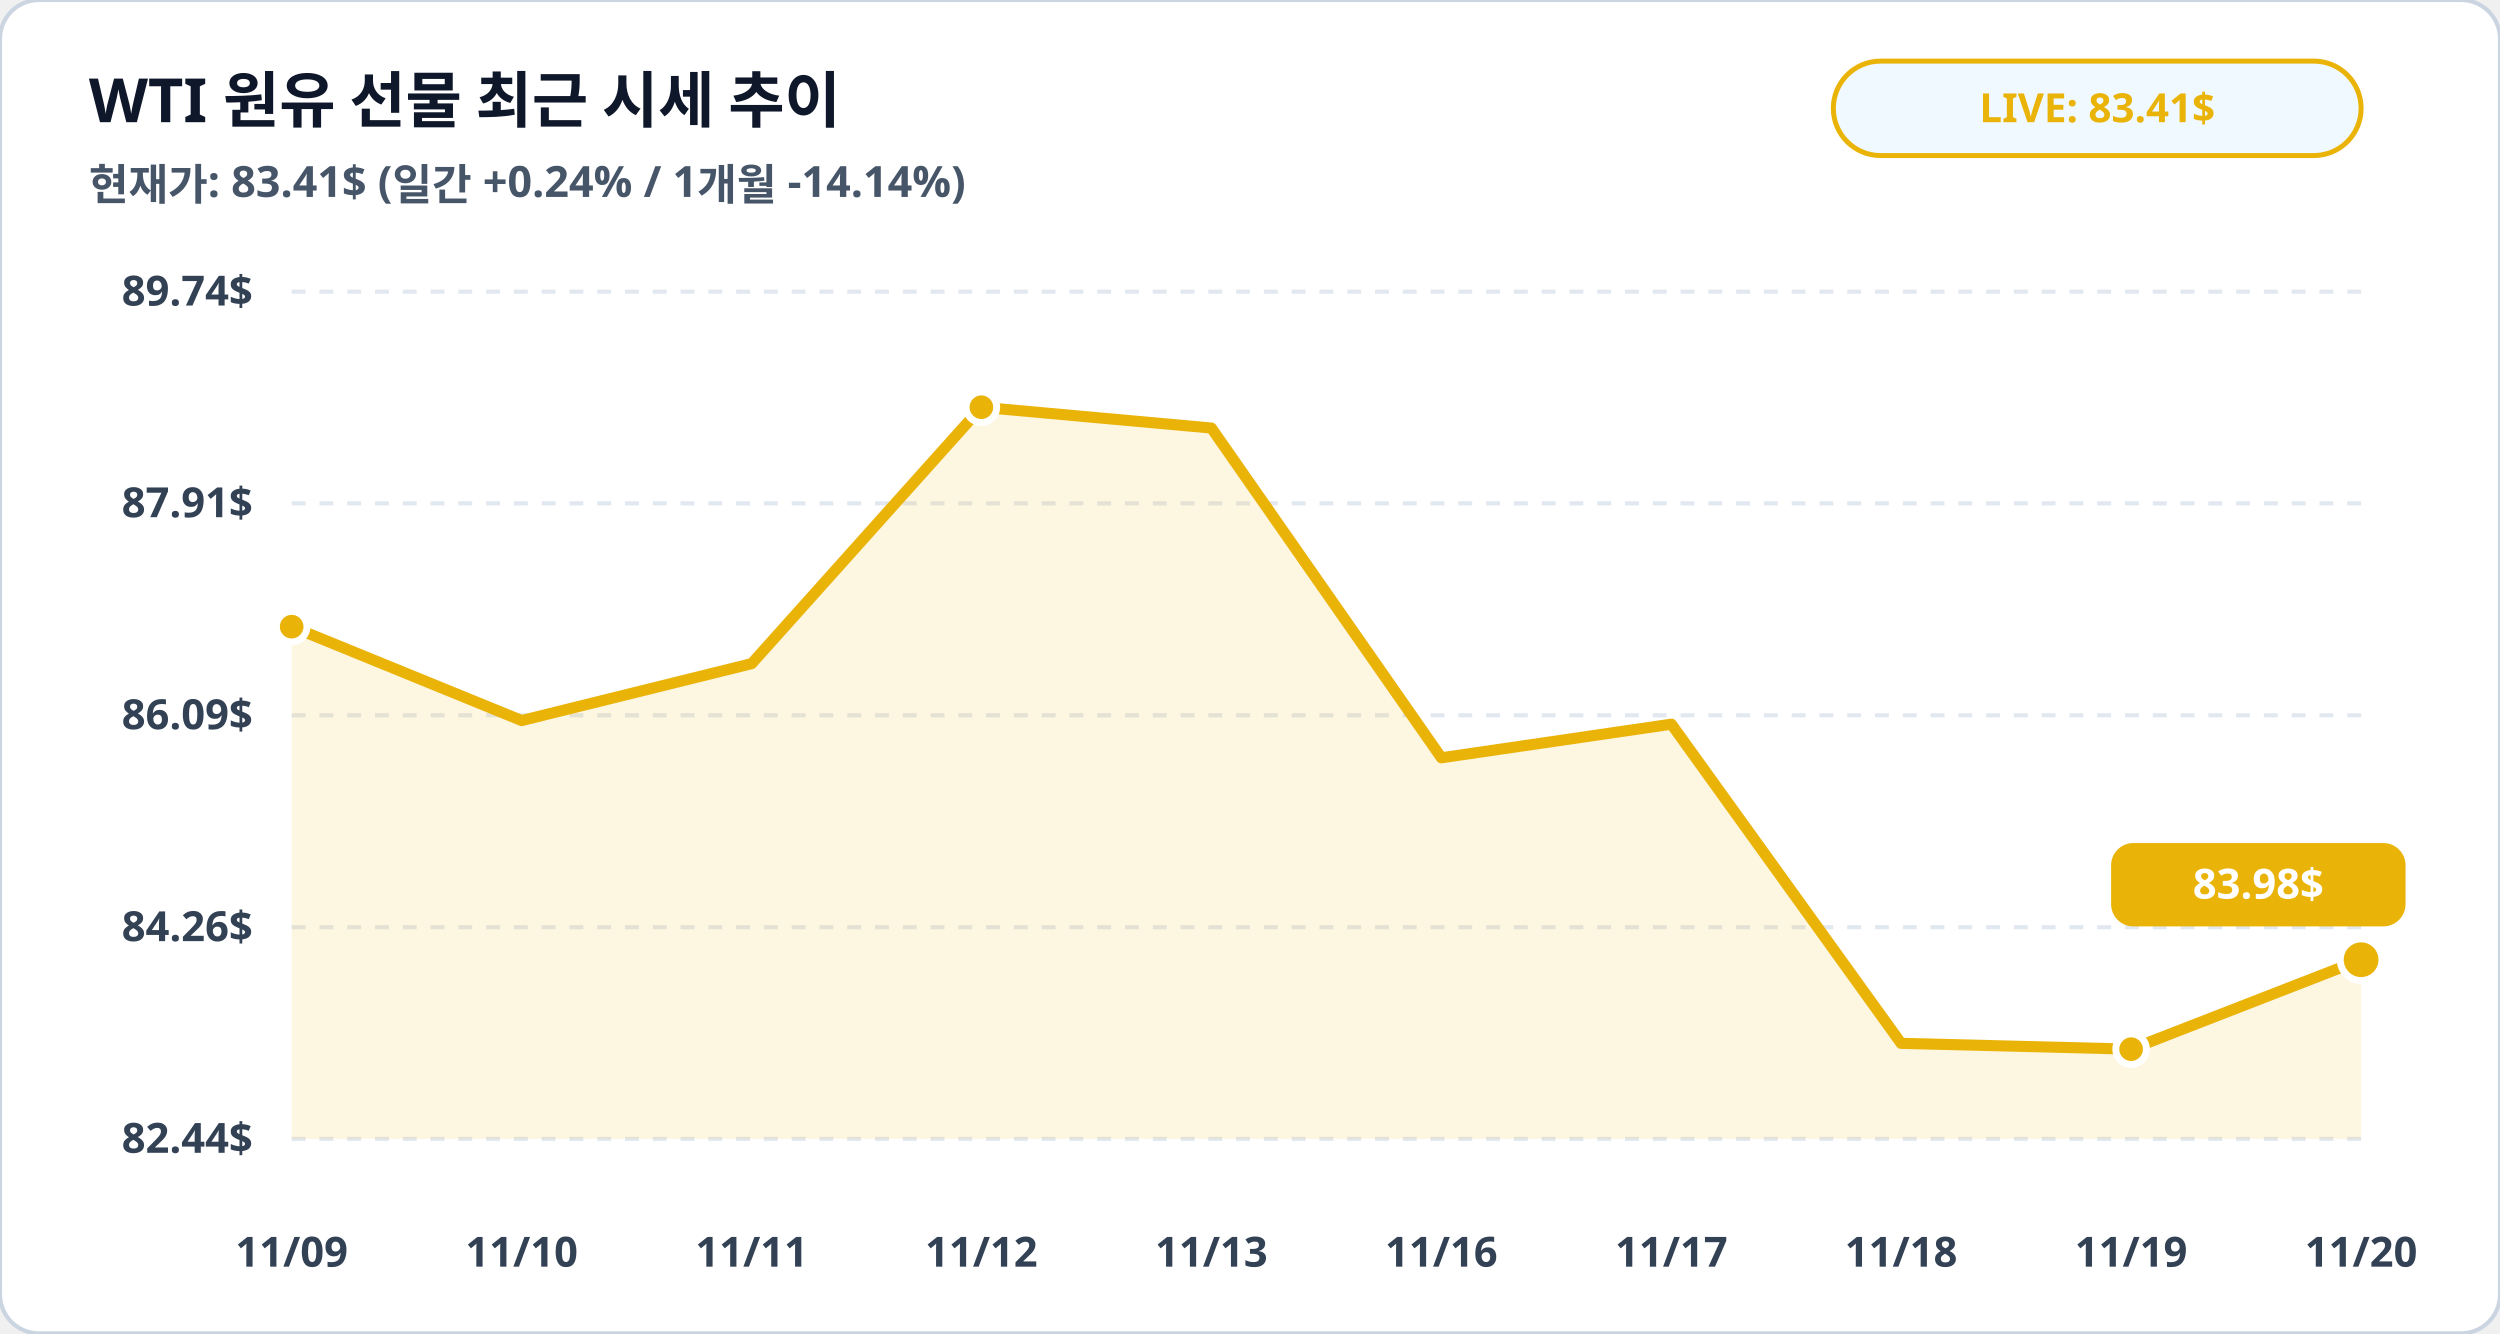
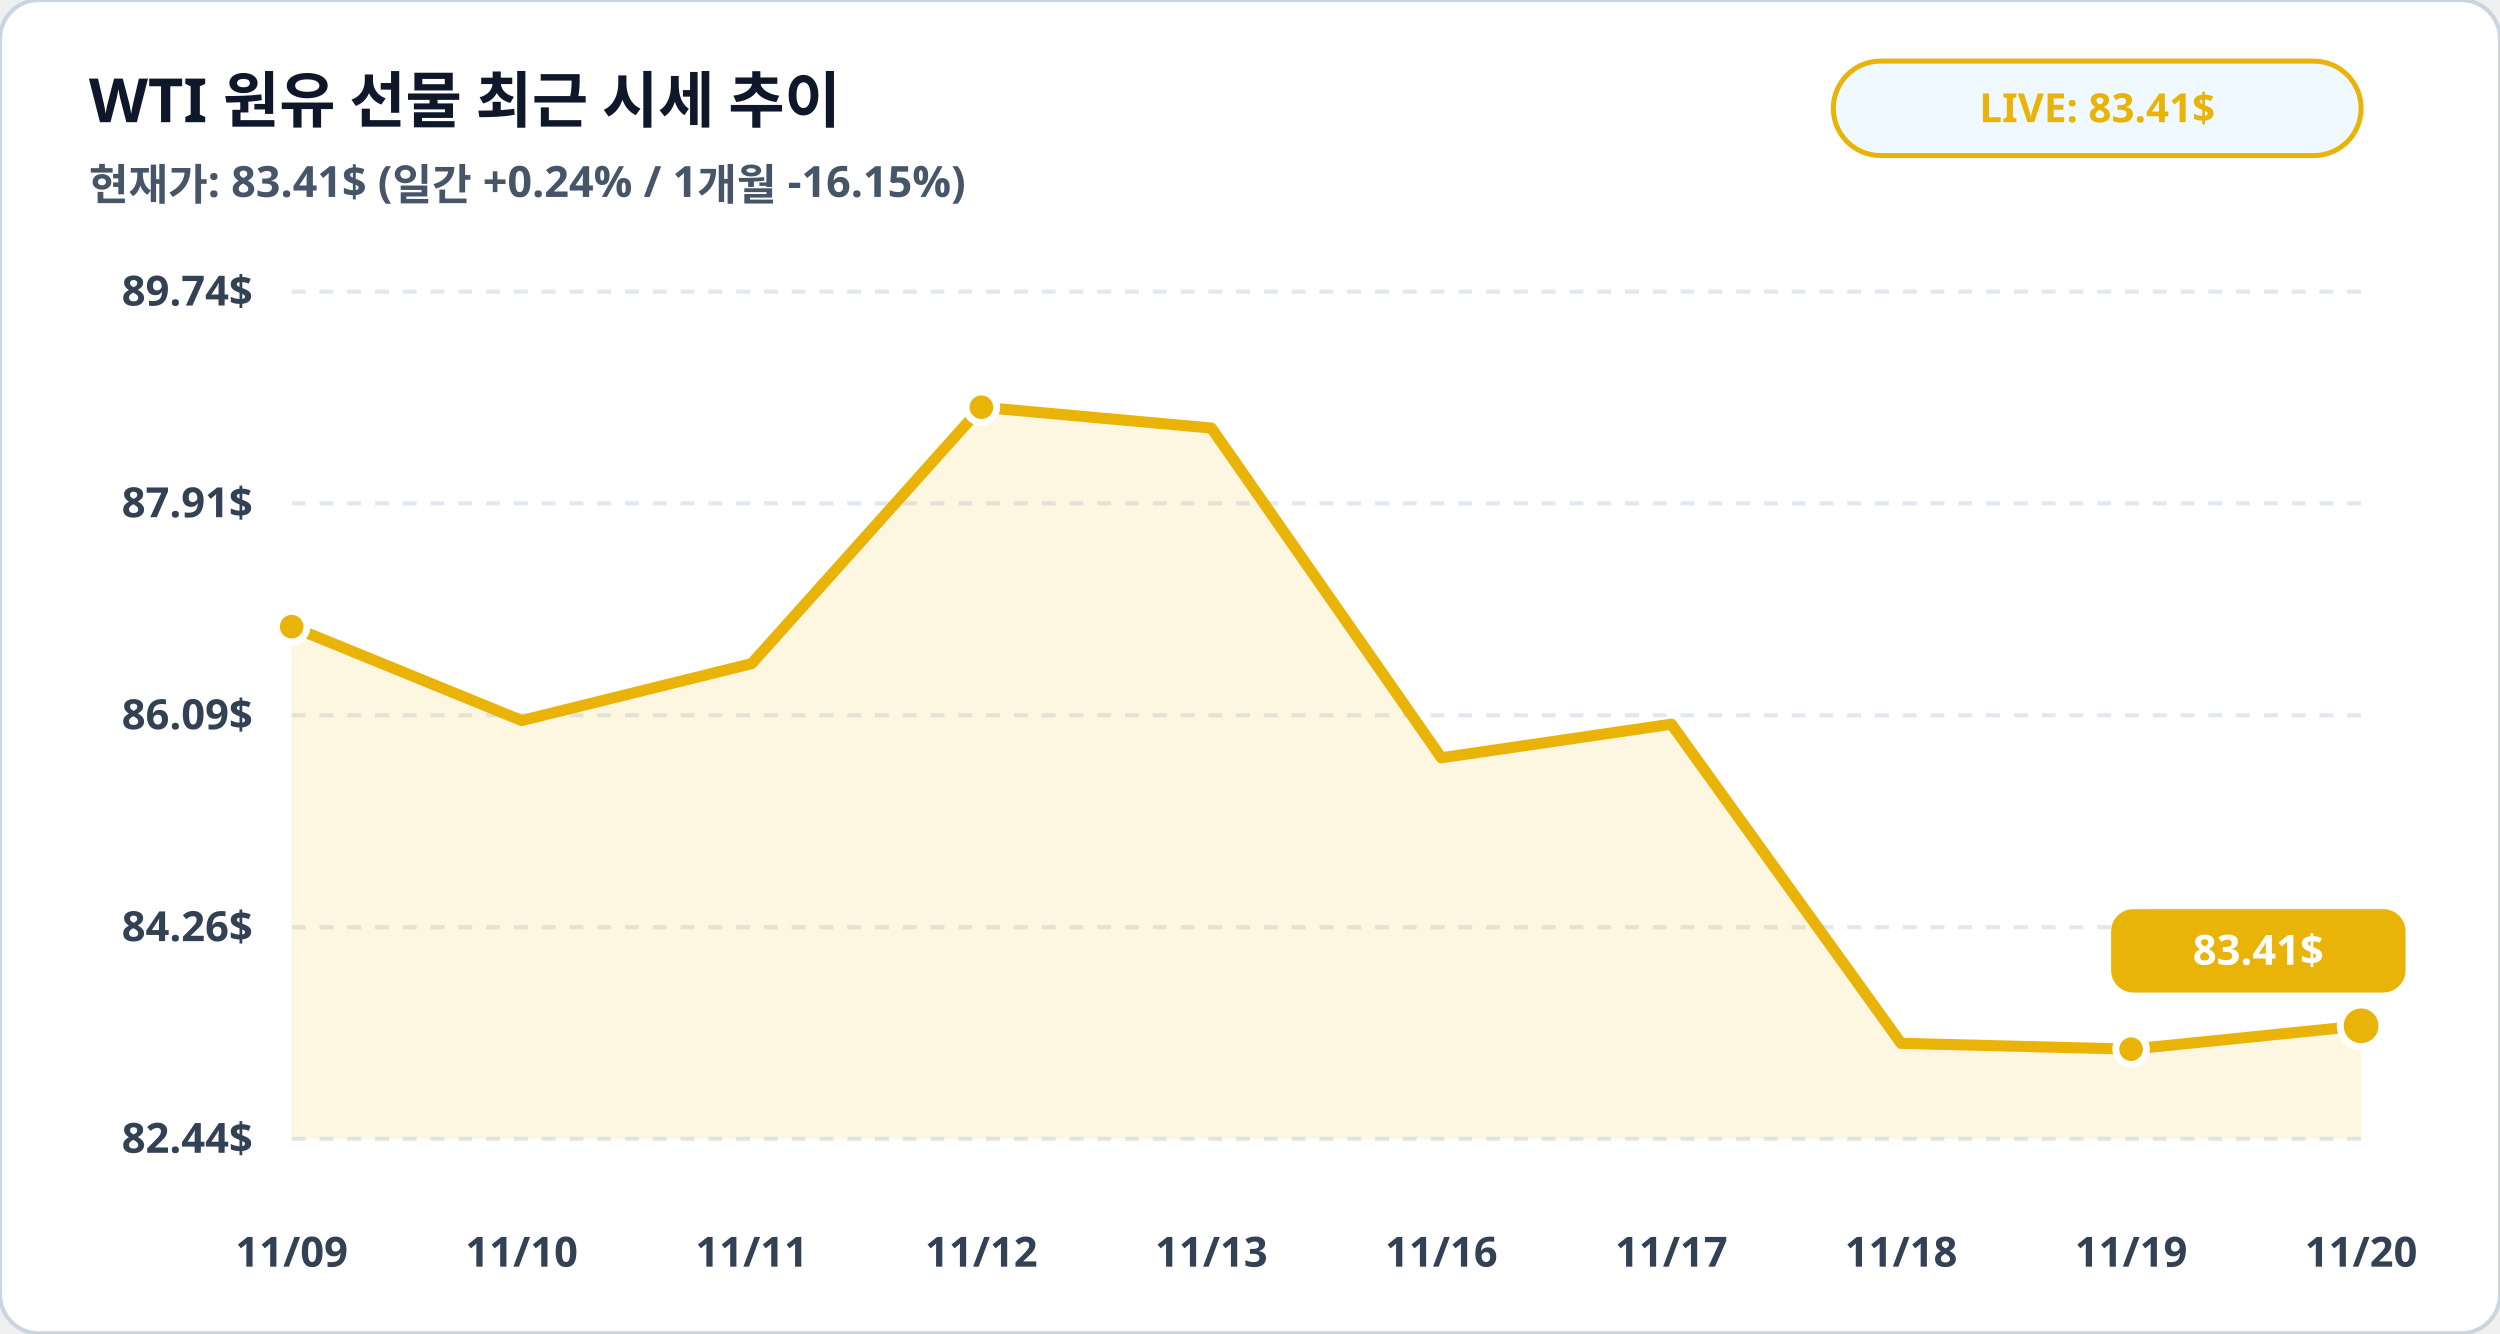
<svg xmlns="http://www.w3.org/2000/svg" viewBox="0 0 900 480" width="100%" height="100%">
  <rect width="900" height="480" rx="14" fill="#ffffff" stroke="#cbd5e1" stroke-width="1.5" />
  <text x="32" y="44" fill="#0f172a" font-family="Pretendard, sans-serif" font-size="22" font-weight="900">WTI 원유 선물 최근 시세 추이</text>
-   <text x="32" y="72" fill="#475569" font-family="Pretendard, sans-serif" font-size="15.5" font-weight="600">현재가: 83.41$ (일간 +0.24% / 1개월 -14.14%)</text>
+   <text x="32" y="72" fill="#475569" font-family="Pretendard, sans-serif" font-size="15.5" font-weight="600">현재가: 83.41$ (일간 +0.24% / 1개월 -16.15%)</text>
  <rect x="660" y="22" width="190" height="34" rx="17" fill="#f0f9ff" stroke="#eab308" stroke-width="1.8" />
  <text x="755" y="44" fill="#eab308" font-family="Pretendard, sans-serif" font-size="14.5" font-weight="800" text-anchor="middle">LIVE: 83.41$</text>
  <line x1="105" y1="105.0" x2="850" y2="105.0" stroke="#e2e8f0" stroke-width="1.5" stroke-dasharray="5,5" />
  <text x="91" y="110.0" fill="#334155" font-family="Pretendard, sans-serif" font-size="15" font-weight="700" text-anchor="end">89.74$</text>
  <line x1="105" y1="181.2" x2="850" y2="181.2" stroke="#e2e8f0" stroke-width="1.5" stroke-dasharray="5,5" />
  <text x="91" y="186.2" fill="#334155" font-family="Pretendard, sans-serif" font-size="15" font-weight="700" text-anchor="end">87.91$</text>
  <line x1="105" y1="257.5" x2="850" y2="257.5" stroke="#e2e8f0" stroke-width="1.5" stroke-dasharray="5,5" />
  <text x="91" y="262.5" fill="#334155" font-family="Pretendard, sans-serif" font-size="15" font-weight="700" text-anchor="end">86.09$</text>
  <line x1="105" y1="333.8" x2="850" y2="333.8" stroke="#e2e8f0" stroke-width="1.5" stroke-dasharray="5,5" />
  <text x="91" y="338.8" fill="#334155" font-family="Pretendard, sans-serif" font-size="15" font-weight="700" text-anchor="end">84.26$</text>
  <line x1="105" y1="410.0" x2="850" y2="410.0" stroke="#e2e8f0" stroke-width="1.5" stroke-dasharray="5,5" />
  <text x="91" y="415.0" fill="#334155" font-family="Pretendard, sans-serif" font-size="15" font-weight="700" text-anchor="end">82.44$</text>
-   <polygon points="105.0,410.0 105.0,225.6 187.8,259.4 270.6,238.9 353.3,146.6 436.1,154.1 518.9,272.8 601.7,260.7 684.4,375.6 767.2,377.7 850.0,345.5 850.0,410.0" fill="#eab308" fill-opacity="0.12" />
-   <polyline fill="none" stroke="#eab308" stroke-width="4" stroke-linecap="round" stroke-linejoin="round" points="105.0,225.6 187.8,259.4 270.6,238.9 353.3,146.6 436.1,154.1 518.9,272.8 601.7,260.7 684.4,375.6 767.2,377.7 850.0,345.5" />
+   <polygon points="105.0,410.0 105.0,225.6 187.8,259.4 270.6,238.9 353.3,146.6 436.1,154.1 518.9,272.8 601.7,260.7 684.4,375.6 767.2,377.7 850.0,369.3 850.0,410.0" fill="#eab308" fill-opacity="0.12" />
+   <polyline fill="none" stroke="#eab308" stroke-width="4" stroke-linecap="round" stroke-linejoin="round" points="105.0,225.6 187.8,259.4 270.6,238.9 353.3,146.6 436.1,154.1 518.9,272.8 601.7,260.7 684.4,375.6 767.2,377.7 850.0,369.3" />
  <circle cx="105.0" cy="225.6" r="5.5" fill="#eab308" stroke="#ffffff" stroke-width="2.5" />
  <circle cx="353.3" cy="146.6" r="5.5" fill="#eab308" stroke="#ffffff" stroke-width="2.5" />
  <circle cx="767.2" cy="377.7" r="5.5" fill="#eab308" stroke="#ffffff" stroke-width="2.5" />
-   <circle cx="850.0" cy="345.5" r="7.5" fill="#eab308" stroke="#ffffff" stroke-width="2.5" />
-   <rect x="760.0" y="303.5" width="106" height="30" rx="8" fill="#eab308" />
-   <text x="813.0" y="323.5" fill="#ffffff" font-family="Pretendard, sans-serif" font-size="15" font-weight="800" text-anchor="middle">83.98$</text>
+   <circle cx="850.0" cy="369.3" r="7.5" fill="#eab308" stroke="#ffffff" stroke-width="2.5" />
+   <rect x="760.0" y="327.3" width="106" height="30" rx="8" fill="#eab308" />
+   <text x="813.0" y="347.3" fill="#ffffff" font-family="Pretendard, sans-serif" font-size="15" font-weight="800" text-anchor="middle">83.41$</text>
  <text x="105.0" y="456" fill="#334155" font-family="Pretendard, sans-serif" font-size="15" font-weight="700" text-anchor="middle">11/09</text>
  <text x="187.8" y="456" fill="#334155" font-family="Pretendard, sans-serif" font-size="15" font-weight="700" text-anchor="middle">11/10</text>
  <text x="270.6" y="456" fill="#334155" font-family="Pretendard, sans-serif" font-size="15" font-weight="700" text-anchor="middle">11/11</text>
  <text x="353.3" y="456" fill="#334155" font-family="Pretendard, sans-serif" font-size="15" font-weight="700" text-anchor="middle">11/12</text>
  <text x="436.1" y="456" fill="#334155" font-family="Pretendard, sans-serif" font-size="15" font-weight="700" text-anchor="middle">11/13</text>
  <text x="518.9" y="456" fill="#334155" font-family="Pretendard, sans-serif" font-size="15" font-weight="700" text-anchor="middle">11/16</text>
  <text x="601.7" y="456" fill="#334155" font-family="Pretendard, sans-serif" font-size="15" font-weight="700" text-anchor="middle">11/17</text>
  <text x="684.4" y="456" fill="#334155" font-family="Pretendard, sans-serif" font-size="15" font-weight="700" text-anchor="middle">11/18</text>
  <text x="767.2" y="456" fill="#334155" font-family="Pretendard, sans-serif" font-size="15" font-weight="700" text-anchor="middle">11/19</text>
  <text x="850.0" y="456" fill="#334155" font-family="Pretendard, sans-serif" font-size="15" font-weight="700" text-anchor="middle">11/20</text>
</svg>
